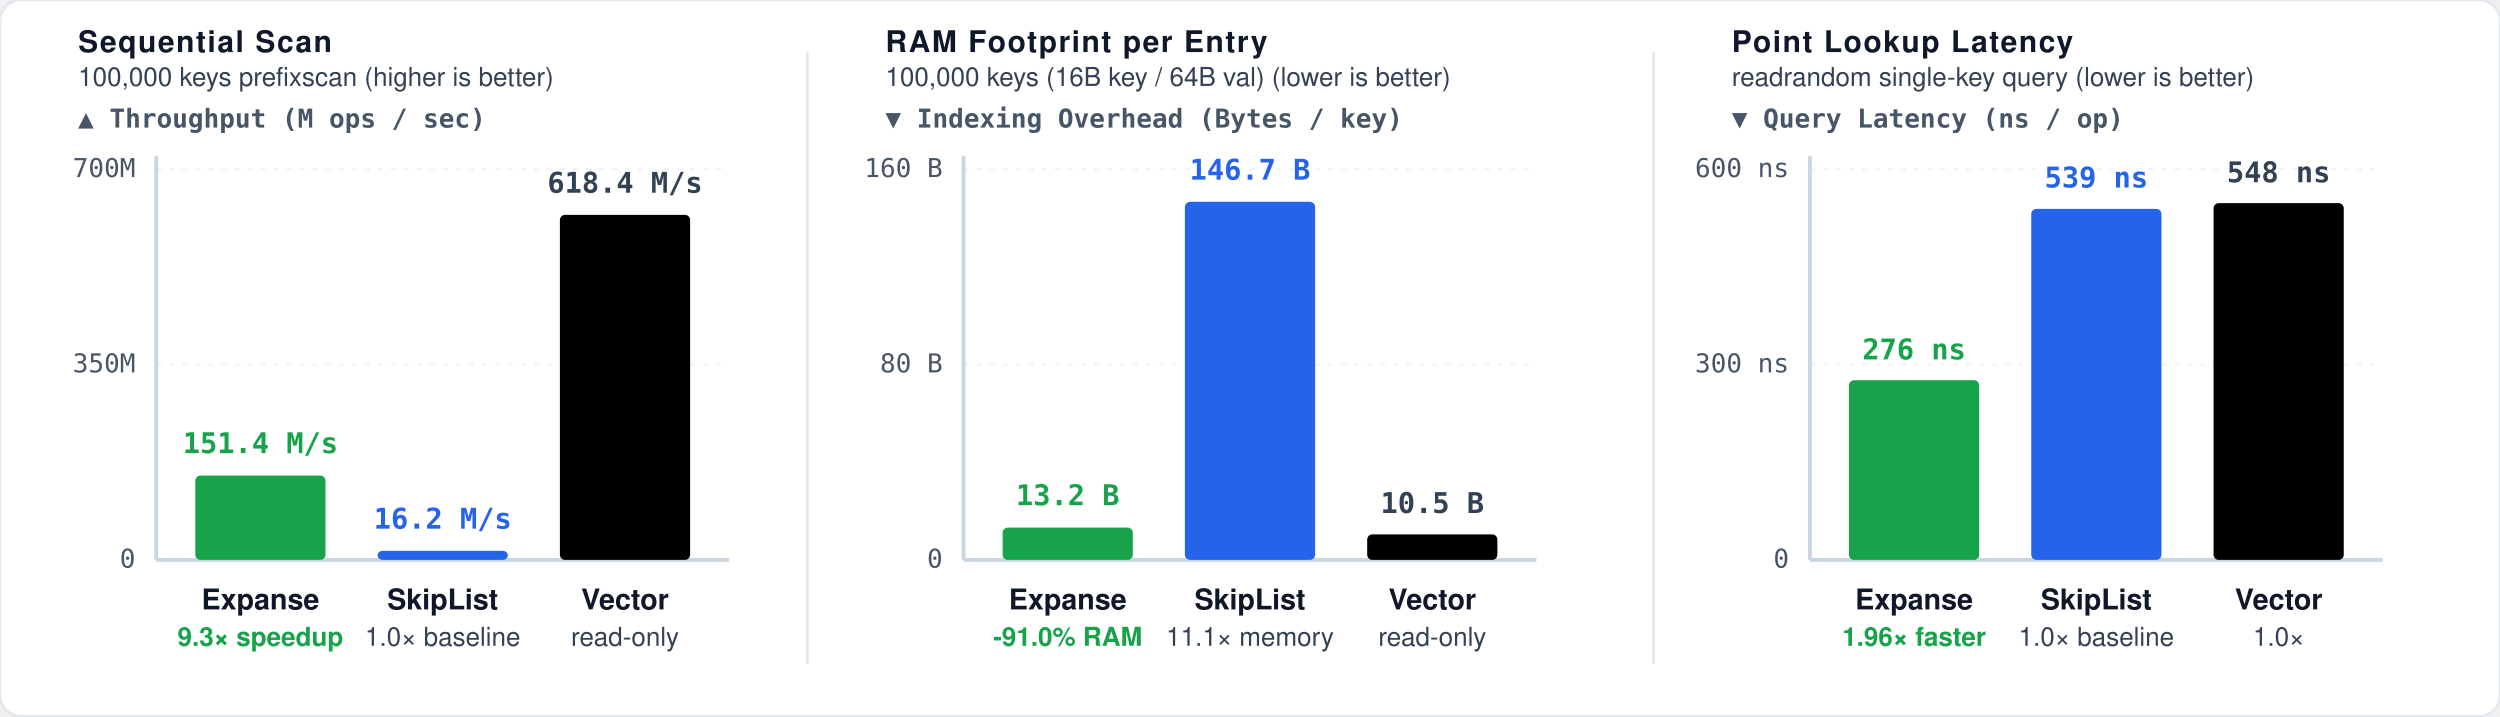
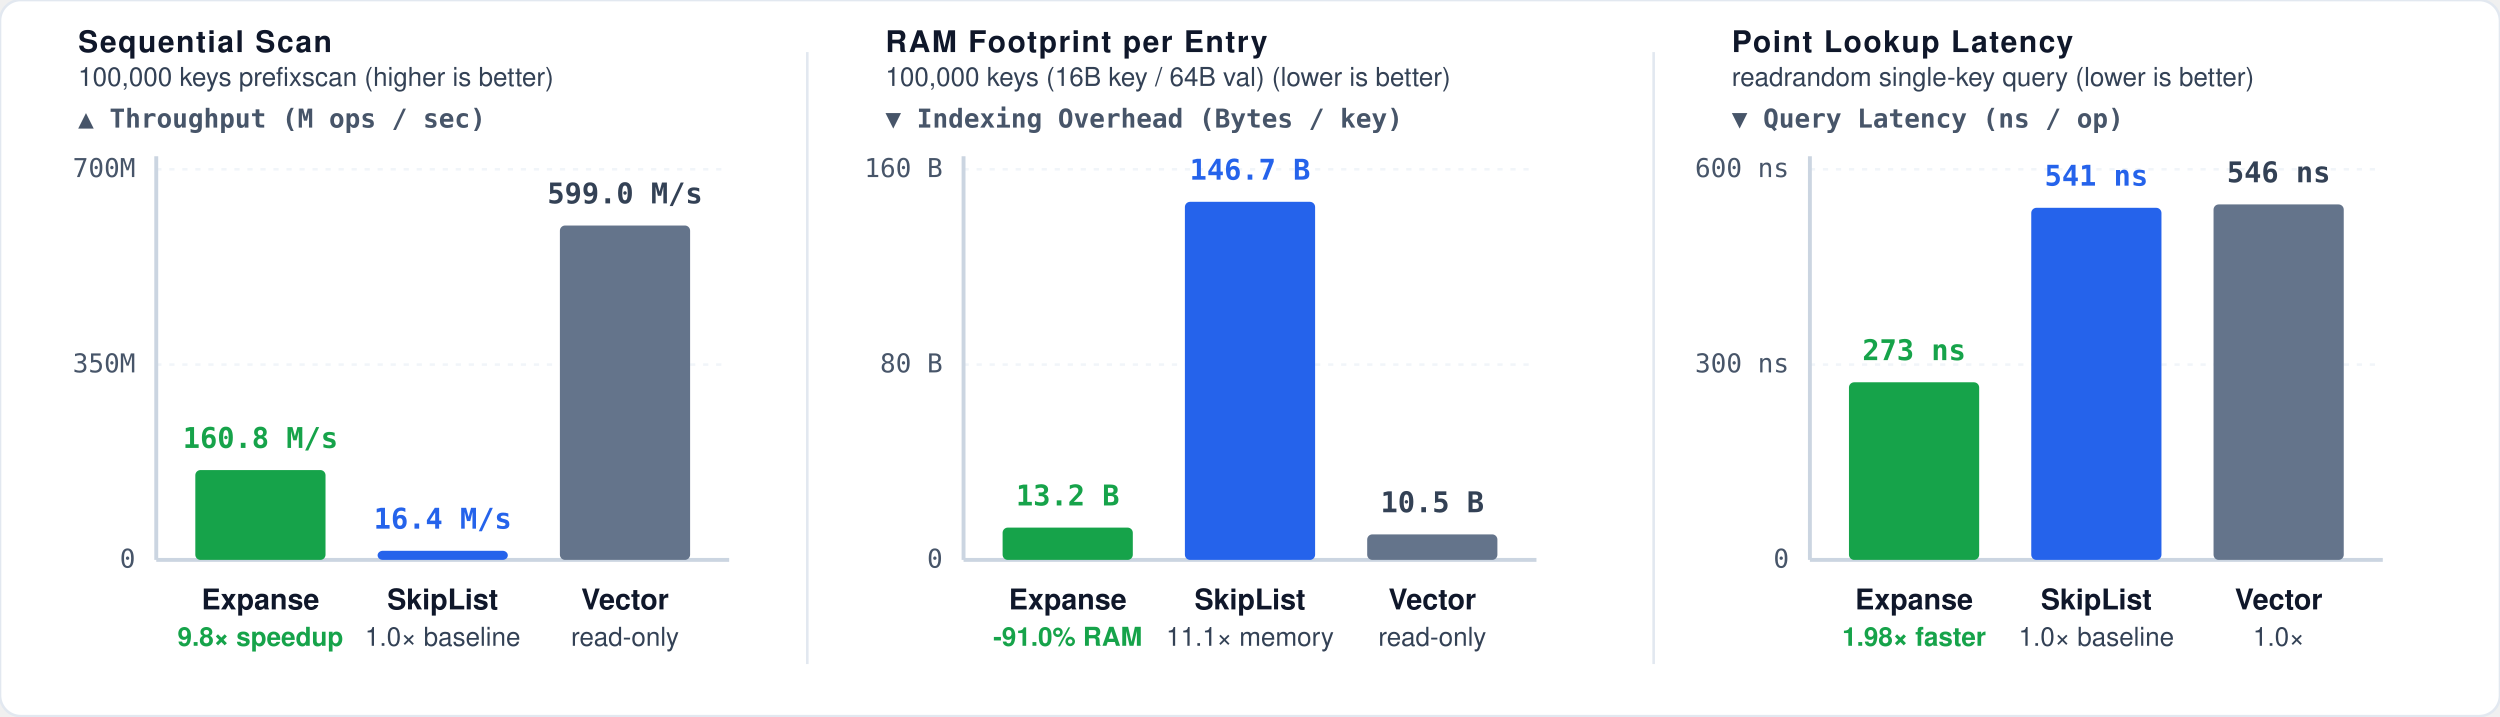
<svg xmlns="http://www.w3.org/2000/svg" viewBox="0 0 960 275" width="100%" height="100%">
  <defs>
    <style>
      /* Default styles: Light theme by default for maximum contrast on web */
      .bg { fill: #ffffff; }
      .border { stroke: #e2e8f0; stroke-width: 1px; fill: none; }
      .grid { stroke: #f1f5f9; stroke-width: 1px; stroke-dasharray: 2,3; }
      .axis { stroke: #cbd5e1; stroke-width: 1.5px; }
      .divider { stroke: #e2e8f0; stroke-width: 1px; }
-       
+ 
      .t-chart-title { font-family: -apple-system, BlinkMacSystemFont, "Segoe UI", Helvetica, Arial, sans-serif; font-size: 11.5px; font-weight: 700; letter-spacing: 0.6px; fill: #0f172a; text-transform: uppercase; }
      .t-chart-sub { font-family: -apple-system, BlinkMacSystemFont, "Segoe UI", Helvetica, Arial, sans-serif; font-size: 10px; font-weight: 500; fill: #334155; }
      .t-unit-header { font-family: ui-monospace, SFMono-Regular, Menlo, monospace; font-size: 10px; font-weight: 600; fill: #475569; }
      .t-axis-label { font-family: ui-monospace, SFMono-Regular, Menlo, monospace; font-size: 10px; font-weight: 500; fill: #475569; }
      .t-win { fill: #16a34a; font-weight: 600; }
      .t-bar-label { font-family: -apple-system, BlinkMacSystemFont, "Segoe UI", Helvetica, Arial, sans-serif; font-size: 11px; font-weight: 700; fill: #0f172a; }
-       
+ 
      .t-val-accent { font-family: ui-monospace, SFMono-Regular, Menlo, monospace; font-size: 11px; font-weight: 700; fill: #16a34a; text-anchor: middle; }
      .t-val-muted { font-family: ui-monospace, SFMono-Regular, Menlo, monospace; font-size: 11px; font-weight: 600; fill: #334155; text-anchor: middle; }
      .t-val-blue { font-family: ui-monospace, SFMono-Regular, Menlo, monospace; font-size: 11px; font-weight: 600; fill: #2563eb; text-anchor: middle; }

      .b-expanse { fill: #16a34a; }
      .b-rocksdb { fill: #2563eb; }
      .b-skipmap { fill: #64748b; }

      /* Dark theme overrides */
      @media (prefers-color-scheme: dark) {
        .bg { fill: #0d1117; }
        .border { stroke: #30363d; }
        .grid { stroke: #21262d; }
        .axis { stroke: #484f58; }
        .divider { stroke: #21262d; }
        .t-chart-title { fill: #f0f6fc; }
        .t-chart-sub { fill: #94a3b8; }
        .t-unit-header { fill: #94a3b8; }
        .t-axis-label { fill: #94a3b8; }
        .t-win { fill: #4ade80; font-weight: 600; }
        .t-bar-label { fill: #f8fafc; }
        .t-val-accent { fill: #4ade80; }
        .t-val-blue { fill: #38bdf8; }
        .t-val-muted { fill: #e2e8f0; }
        .b-expanse { fill: #22c55e; }
        .b-rocksdb { fill: #3b82f6; }
        .b-skipmap { fill: #475569; }
      }

      [data-theme="dark"] .bg, :root[data-theme="dark"] .bg { fill: #0d1117; }
      [data-theme="dark"] .border, :root[data-theme="dark"] .border { stroke: #30363d; }
      [data-theme="dark"] .grid, :root[data-theme="dark"] .grid { stroke: #21262d; }
      [data-theme="dark"] .axis, :root[data-theme="dark"] .axis { stroke: #484f58; }
      [data-theme="dark"] .divider, :root[data-theme="dark"] .divider { stroke: #21262d; }
      [data-theme="dark"] .t-chart-title, :root[data-theme="dark"] .t-chart-title { fill: #f0f6fc; }
      [data-theme="dark"] .t-chart-sub, :root[data-theme="dark"] .t-chart-sub { fill: #94a3b8; }
      [data-theme="dark"] .t-unit-header, :root[data-theme="dark"] .t-unit-header { fill: #94a3b8; }
      [data-theme="dark"] .t-axis-label, :root[data-theme="dark"] .t-axis-label { fill: #94a3b8; }
      [data-theme="dark"] .t-win, :root[data-theme="dark"] .t-win { fill: #4ade80; }
      [data-theme="dark"] .t-bar-label, :root[data-theme="dark"] .t-bar-label { fill: #f8fafc; }
      [data-theme="dark"] .t-val-accent, :root[data-theme="dark"] .t-val-accent { fill: #4ade80; }
      [data-theme="dark"] .t-val-blue, :root[data-theme="dark"] .t-val-blue { fill: #38bdf8; }
      [data-theme="dark"] .t-val-muted, :root[data-theme="dark"] .t-val-muted { fill: #e2e8f0; }
      [data-theme="dark"] .b-expanse, :root[data-theme="dark"] .b-expanse { fill: #22c55e; }
      [data-theme="dark"] .b-rocksdb, :root[data-theme="dark"] .b-rocksdb { fill: #3b82f6; }
      [data-theme="dark"] .b-skipmap, :root[data-theme="dark"] .b-skipmap { fill: #475569; }
    </style>
  </defs>
  <rect width="100%" height="100%" class="bg" rx="8" />
  <rect width="100%" height="100%" class="border" rx="8" />
  <g transform="translate(30, 20)">
    <text x="0" y="0" class="t-chart-title">Sequential Scan</text>
    <text x="0" y="13" class="t-chart-sub">100,000 keys prefixscan (higher is better)</text>
    <text x="0" y="29" class="t-unit-header">▲ Throughput (M ops / sec)</text>
    <line x1="30" y1="45" x2="250" y2="45" class="grid" />
    <text x="22" y="48" class="t-axis-label" text-anchor="end">700M</text>
    <line x1="30" y1="120" x2="250" y2="120" class="grid" />
    <text x="22" y="123" class="t-axis-label" text-anchor="end">350M</text>
    <line x1="30" y1="195" x2="250" y2="195" class="axis" />
    <text x="22" y="198" class="t-axis-label" text-anchor="end">0</text>
    <line x1="30" y1="40" x2="30" y2="195" class="axis" />
-     <rect x="45" y="162.6" width="50" height="32.4" class="b-expanse" rx="2" />
-     <text x="70" y="154" class="t-val-accent">151.4 M/s</text>
+     <rect x="45" y="160.5" width="50" height="34.5" class="b-expanse" rx="2" />
+     <text x="70" y="152.0" class="t-val-accent">160.8 M/s</text>
    <text x="70" y="214" class="t-bar-label" text-anchor="middle">Expanse</text>
-     <text x="70" y="228" class="t-chart-sub t-win" text-anchor="middle">9.3× speedup</text>
+     <text x="70" y="228" class="t-chart-sub t-win" text-anchor="middle">9.8× speedup</text>
    <rect x="115" y="191.5" width="50" height="3.5" class="b-rocksdb" rx="2" />
-     <text x="140" y="183" class="t-val-blue">16.2 M/s</text>
+     <text x="140" y="183.0" class="t-val-blue">16.4 M/s</text>
    <text x="140" y="214" class="t-bar-label" text-anchor="middle">SkipList</text>
    <text x="140" y="228" class="t-chart-sub" text-anchor="middle">1.0× baseline</text>
-     <rect x="185" y="62.5" width="50" height="132.5" class="b-other" rx="2" />
-     <text x="210" y="54" class="t-val-muted">618.4 M/s</text>
+     <rect x="185" y="66.6" width="50" height="128.4" class="b-skipmap" rx="2" />
+     <text x="210" y="58.1" class="t-val-muted">599.0 M/s</text>
    <text x="210" y="214" class="t-bar-label" text-anchor="middle">Vector</text>
    <text x="210" y="228" class="t-chart-sub" text-anchor="middle">read-only</text>
  </g>
  <line x1="310" y1="20" x2="310" y2="255" class="divider" />
  <g transform="translate(340, 20)">
    <text x="0" y="0" class="t-chart-title">RAM Footprint per Entry</text>
    <text x="0" y="13" class="t-chart-sub">100,000 keys (16B key / 64B val) (lower is better)</text>
    <text x="0" y="29" class="t-unit-header">▼ Indexing Overhead (Bytes / key)</text>
    <line x1="30" y1="45" x2="250" y2="45" class="grid" />
    <text x="22" y="48" class="t-axis-label" text-anchor="end">160 B</text>
    <line x1="30" y1="120" x2="250" y2="120" class="grid" />
    <text x="22" y="123" class="t-axis-label" text-anchor="end">80 B</text>
    <line x1="30" y1="195" x2="250" y2="195" class="axis" />
    <text x="22" y="198" class="t-axis-label" text-anchor="end">0</text>
    <line x1="30" y1="40" x2="30" y2="195" class="axis" />
    <rect x="45" y="182.6" width="50" height="12.4" class="b-expanse" rx="2" />
-     <text x="70" y="174" class="t-val-accent">13.2 B</text>
+     <text x="70" y="174.1" class="t-val-accent">13.2 B</text>
    <text x="70" y="214" class="t-bar-label" text-anchor="middle">Expanse</text>
    <text x="70" y="228" class="t-chart-sub t-win" text-anchor="middle">-91.0% RAM</text>
    <rect x="115" y="57.5" width="50" height="137.5" class="b-rocksdb" rx="2" />
-     <text x="140" y="49" class="t-val-blue">146.7 B</text>
+     <text x="140" y="49.0" class="t-val-blue">146.7 B</text>
    <text x="140" y="214" class="t-bar-label" text-anchor="middle">SkipList</text>
    <text x="140" y="228" class="t-chart-sub" text-anchor="middle">11.1× memory</text>
-     <rect x="185" y="185.2" width="50" height="9.8" class="b-other" rx="2" />
-     <text x="210" y="177" class="t-val-muted">10.5 B</text>
+     <rect x="185" y="185.2" width="50" height="9.8" class="b-skipmap" rx="2" />
+     <text x="210" y="176.7" class="t-val-muted">10.5 B</text>
    <text x="210" y="214" class="t-bar-label" text-anchor="middle">Vector</text>
    <text x="210" y="228" class="t-chart-sub" text-anchor="middle">read-only</text>
  </g>
  <line x1="635" y1="20" x2="635" y2="255" class="divider" />
  <g transform="translate(665, 20)">
    <text x="0" y="0" class="t-chart-title">Point Lookup Latency</text>
    <text x="0" y="13" class="t-chart-sub">readrandom single-key query (lower is better)</text>
    <text x="0" y="29" class="t-unit-header">▼ Query Latency (ns / op)</text>
    <line x1="30" y1="45" x2="250" y2="45" class="grid" />
    <text x="22" y="48" class="t-axis-label" text-anchor="end">600 ns</text>
    <line x1="30" y1="120" x2="250" y2="120" class="grid" />
    <text x="22" y="123" class="t-axis-label" text-anchor="end">300 ns</text>
    <line x1="30" y1="195" x2="250" y2="195" class="axis" />
    <text x="22" y="198" class="t-axis-label" text-anchor="end">0</text>
    <line x1="30" y1="40" x2="30" y2="195" class="axis" />
-     <rect x="45" y="126.0" width="50" height="69.0" class="b-expanse" rx="2" />
-     <text x="70" y="118" class="t-val-accent">276 ns</text>
+     <rect x="45" y="126.8" width="50" height="68.2" class="b-expanse" rx="2" />
+     <text x="70" y="118.3" class="t-val-accent">273 ns</text>
    <text x="70" y="214" class="t-bar-label" text-anchor="middle">Expanse</text>
-     <text x="70" y="228" class="t-chart-sub t-win" text-anchor="middle">1.96× faster</text>
-     <rect x="115" y="60.2" width="50" height="134.8" class="b-rocksdb" rx="2" />
-     <text x="140" y="52" class="t-val-blue">539 ns</text>
+     <text x="70" y="228" class="t-chart-sub t-win" text-anchor="middle">1.98× faster</text>
+     <rect x="115" y="59.8" width="50" height="135.2" class="b-rocksdb" rx="2" />
+     <text x="140" y="51.3" class="t-val-blue">541 ns</text>
    <text x="140" y="214" class="t-bar-label" text-anchor="middle">SkipList</text>
    <text x="140" y="228" class="t-chart-sub" text-anchor="middle">1.0× baseline</text>
-     <rect x="185" y="58.0" width="50" height="137.0" class="b-other" rx="2" />
-     <text x="210" y="50" class="t-val-muted">548 ns</text>
+     <rect x="185" y="58.5" width="50" height="136.5" class="b-skipmap" rx="2" />
+     <text x="210" y="50.0" class="t-val-muted">546 ns</text>
    <text x="210" y="214" class="t-bar-label" text-anchor="middle">Vector</text>
    <text x="210" y="228" class="t-chart-sub" text-anchor="middle">1.0×</text>
  </g>
</svg>
